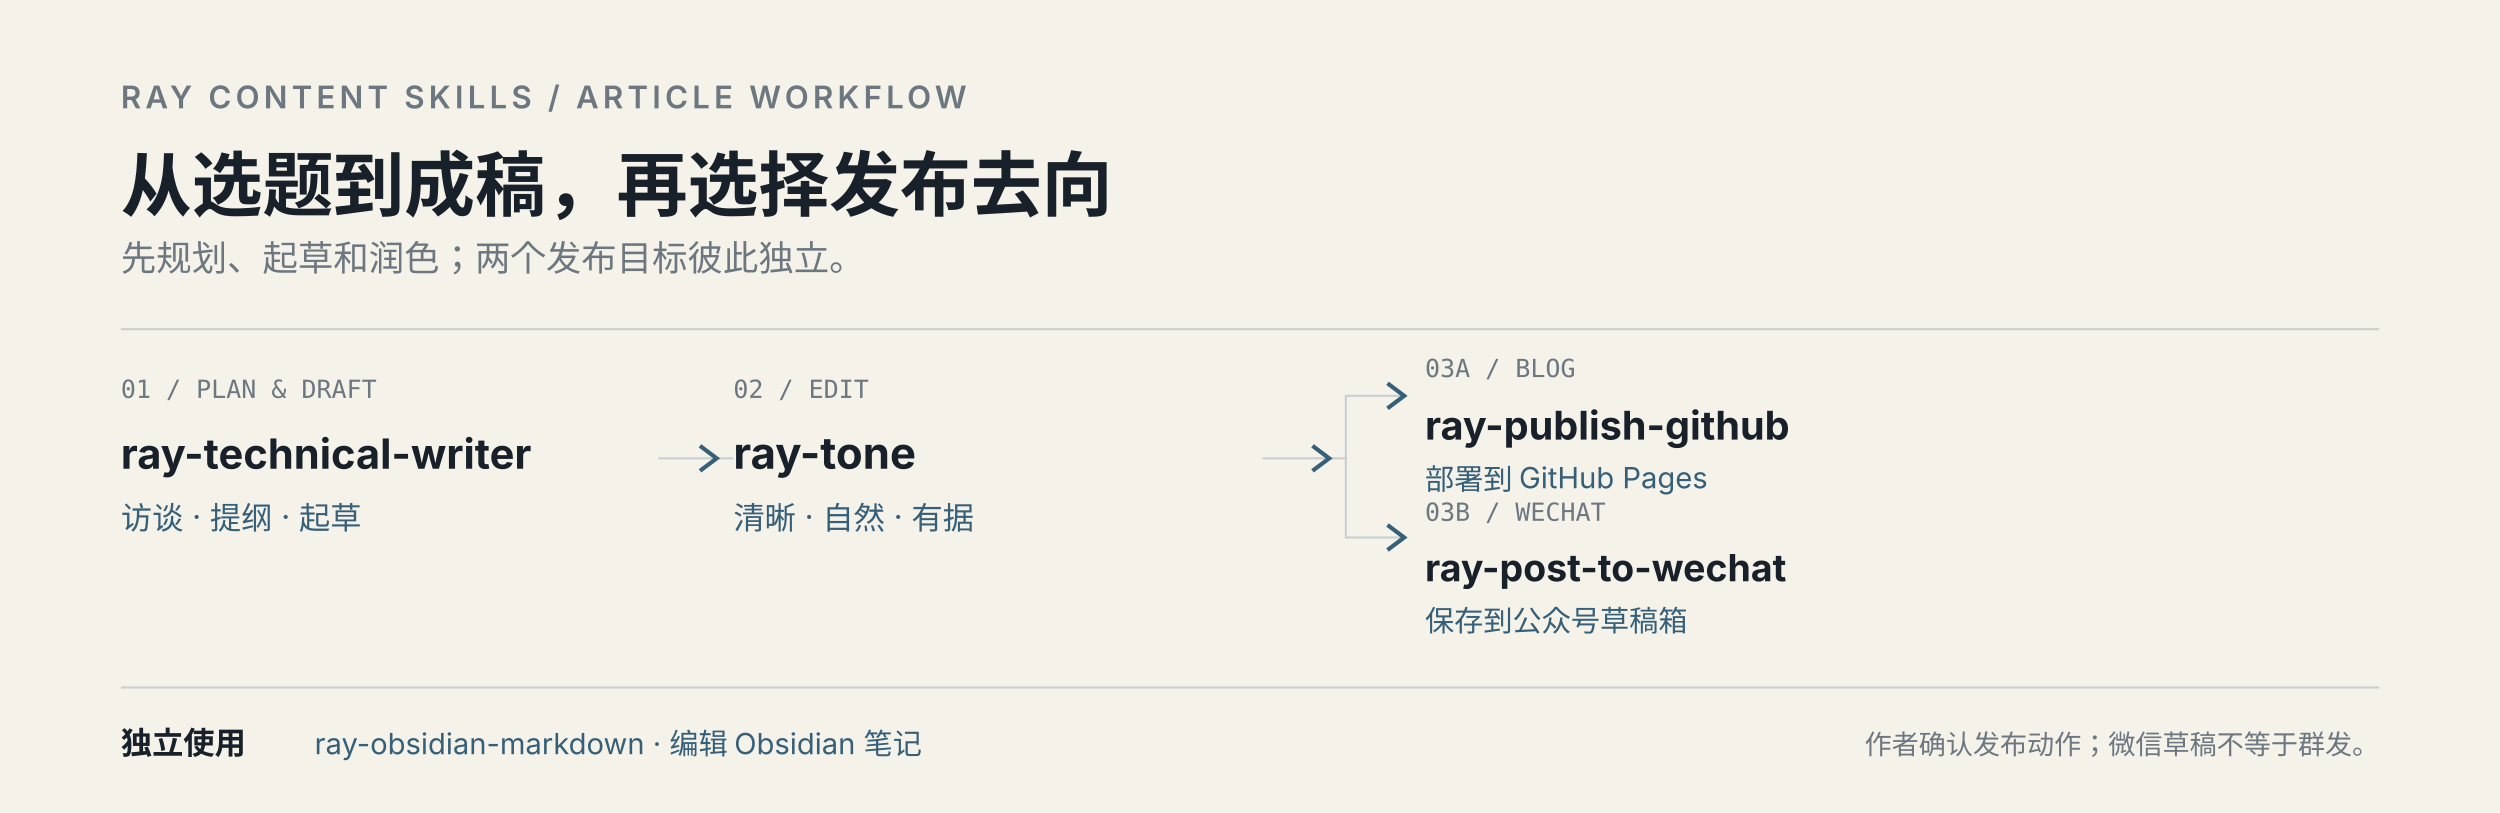
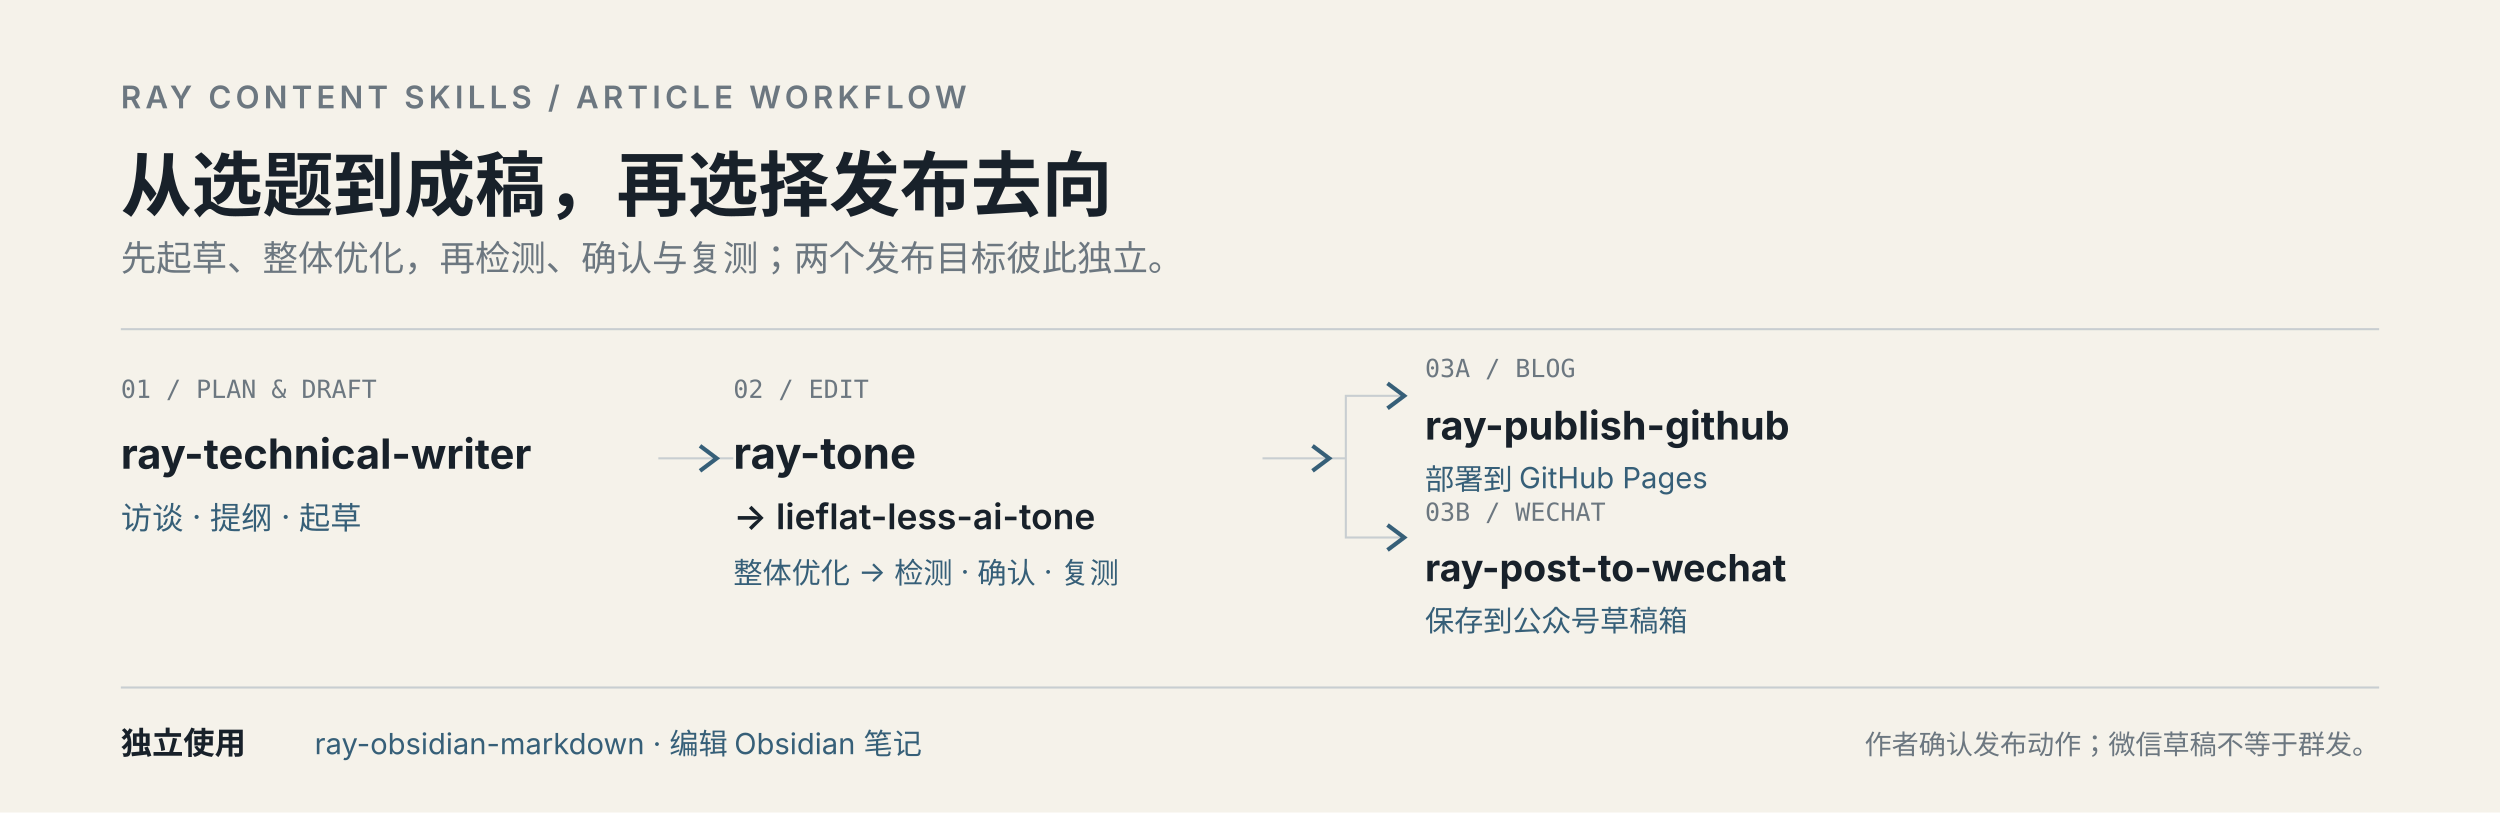
<svg xmlns="http://www.w3.org/2000/svg" width="1200" height="390" viewBox="0 0 1200 390" role="img" aria-labelledby="title desc">
  <rect width="1200" height="390" fill="#F5F2EA" />
  <g font-family="-apple-system, BlinkMacSystemFont, Segoe UI, sans-serif" fill="#18212A">
    <text x="58" y="52" font-size="15" font-weight="600" letter-spacing="2" fill="#6C7780">RAY CONTENT SKILLS / ARTICLE WORKFLOW</text>
    <text x="58" y="101" font-size="34" font-weight="650">从选题到成稿，再选择发布去向</text>
-     <text x="58" y="130" font-size="17" fill="#6C7780">先规划、起草和润色；两个发布目标彼此独立。</text>
+     <text x="58" y="130" font-size="17" fill="#6C7780">先起草、整体优化，再检测、确认与复测；两个发布目标彼此独立。</text>
  </g>
  <g stroke="#C8CED1" stroke-width="1">
    <line x1="58" y1="158" x2="1142" y2="158" />
    <line x1="316" y1="220" x2="352" y2="220" />
    <path d="M606 220 H646 V190 H674 M646 220 V258 H674" fill="none" />
  </g>
  <g font-family="-apple-system, BlinkMacSystemFont, Segoe UI, sans-serif">
    <g transform="translate(58 178)">
      <text x="0" y="13" font-size="12" font-family="SFMono-Regular, Consolas, monospace" fill="#6C7780">01 / PLAN &amp; DRAFT</text>
      <text x="0" y="47" font-size="20" font-weight="650" fill="#18212A">ray-technical-writer</text>
      <text x="0" y="76" font-size="15" fill="#365F78">访谈 · 提纲 · 起草</text>
    </g>
    <g transform="translate(352 178)">
      <text x="0" y="13" font-size="12" font-family="SFMono-Regular, Consolas, monospace" fill="#6C7780">02 / EDIT</text>
      <text x="0" y="47" font-size="21" font-weight="650" fill="#18212A">ray-tone</text>
-       <text x="0" y="76" font-size="15" fill="#365F78">清晰 · 自然 · 有据</text>
+       <text x="0" y="76" font-size="17" font-weight="600" fill="#18212A">→ lieflat-less-ai-tone</text>
+       <text x="0" y="102" font-size="14" fill="#365F78">整体优化 → 检测 · 确认 · 复测</text>
    </g>
    <g transform="translate(684 168)">
      <text x="0" y="13" font-size="12" font-family="SFMono-Regular, Consolas, monospace" fill="#6C7780">03A / BLOG</text>
      <text x="0" y="43" font-size="19" font-weight="650" fill="#18212A">ray-publish-github</text>
      <text x="0" y="67" font-size="14" fill="#365F78">部署到 GitHub Pages</text>
    </g>
    <g transform="translate(684 237)">
      <text x="0" y="13" font-size="12" font-family="SFMono-Regular, Consolas, monospace" fill="#6C7780">03B / WECHAT</text>
      <text x="0" y="42" font-size="18" font-weight="650" fill="#18212A">ray-post-to-wechat</text>
      <text x="0" y="66" font-size="14" fill="#365F78">保存到公众号草稿箱</text>
    </g>
  </g>
  <g fill="none" stroke="#365F78" stroke-width="2">
    <path d="M336 214 l8 6 -8 6 M630 214 l8 6 -8 6 M666 184 l8 6 -8 6 M666 252 l8 6 -8 6" />
  </g>
  <line x1="58" y1="330" x2="1142" y2="330" stroke="#C8CED1" stroke-width="1" />
  <g font-family="-apple-system, BlinkMacSystemFont, Segoe UI, sans-serif">
    <text x="58" y="362" font-size="15" font-weight="650" fill="#18212A">独立使用</text>
    <text x="151" y="362" font-size="14" fill="#365F78">ray-obsidian-markdown · 编辑 Obsidian 笔记</text>
    <text x="1142" y="362" text-anchor="end" font-size="13" fill="#6C7780">作者确认发布动作；微信草稿不等于群发。</text>
  </g>
</svg>
